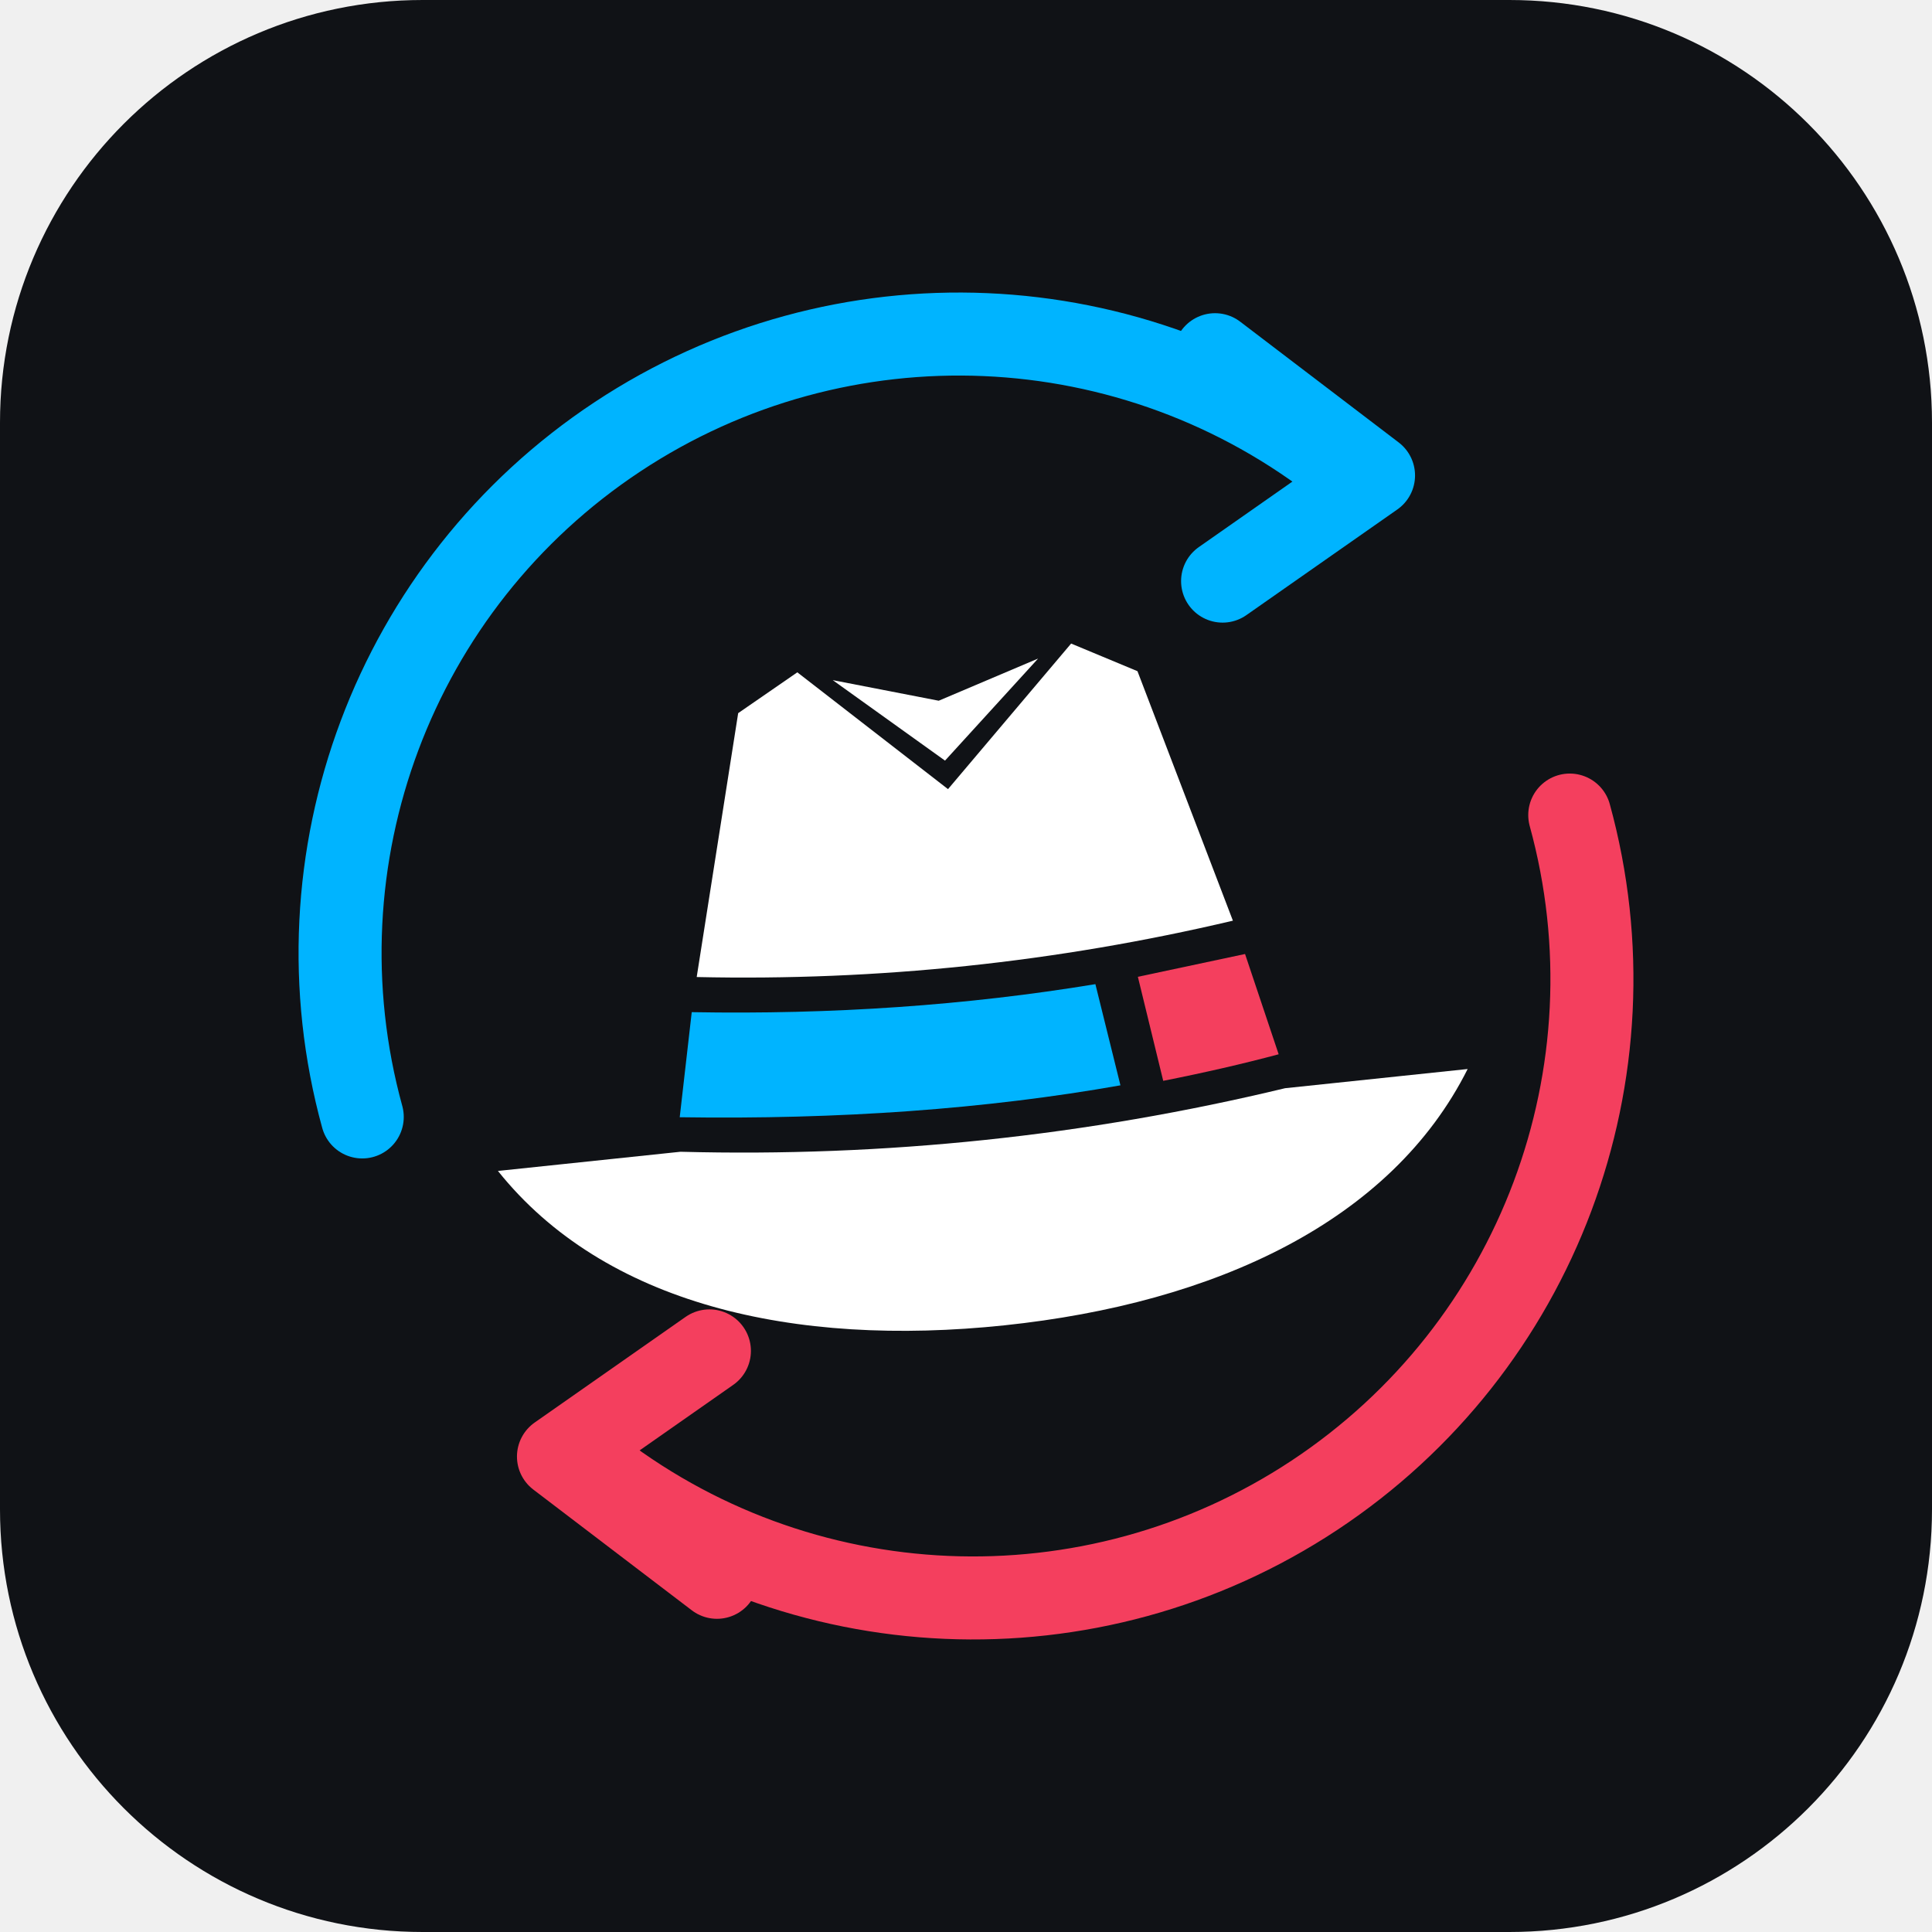
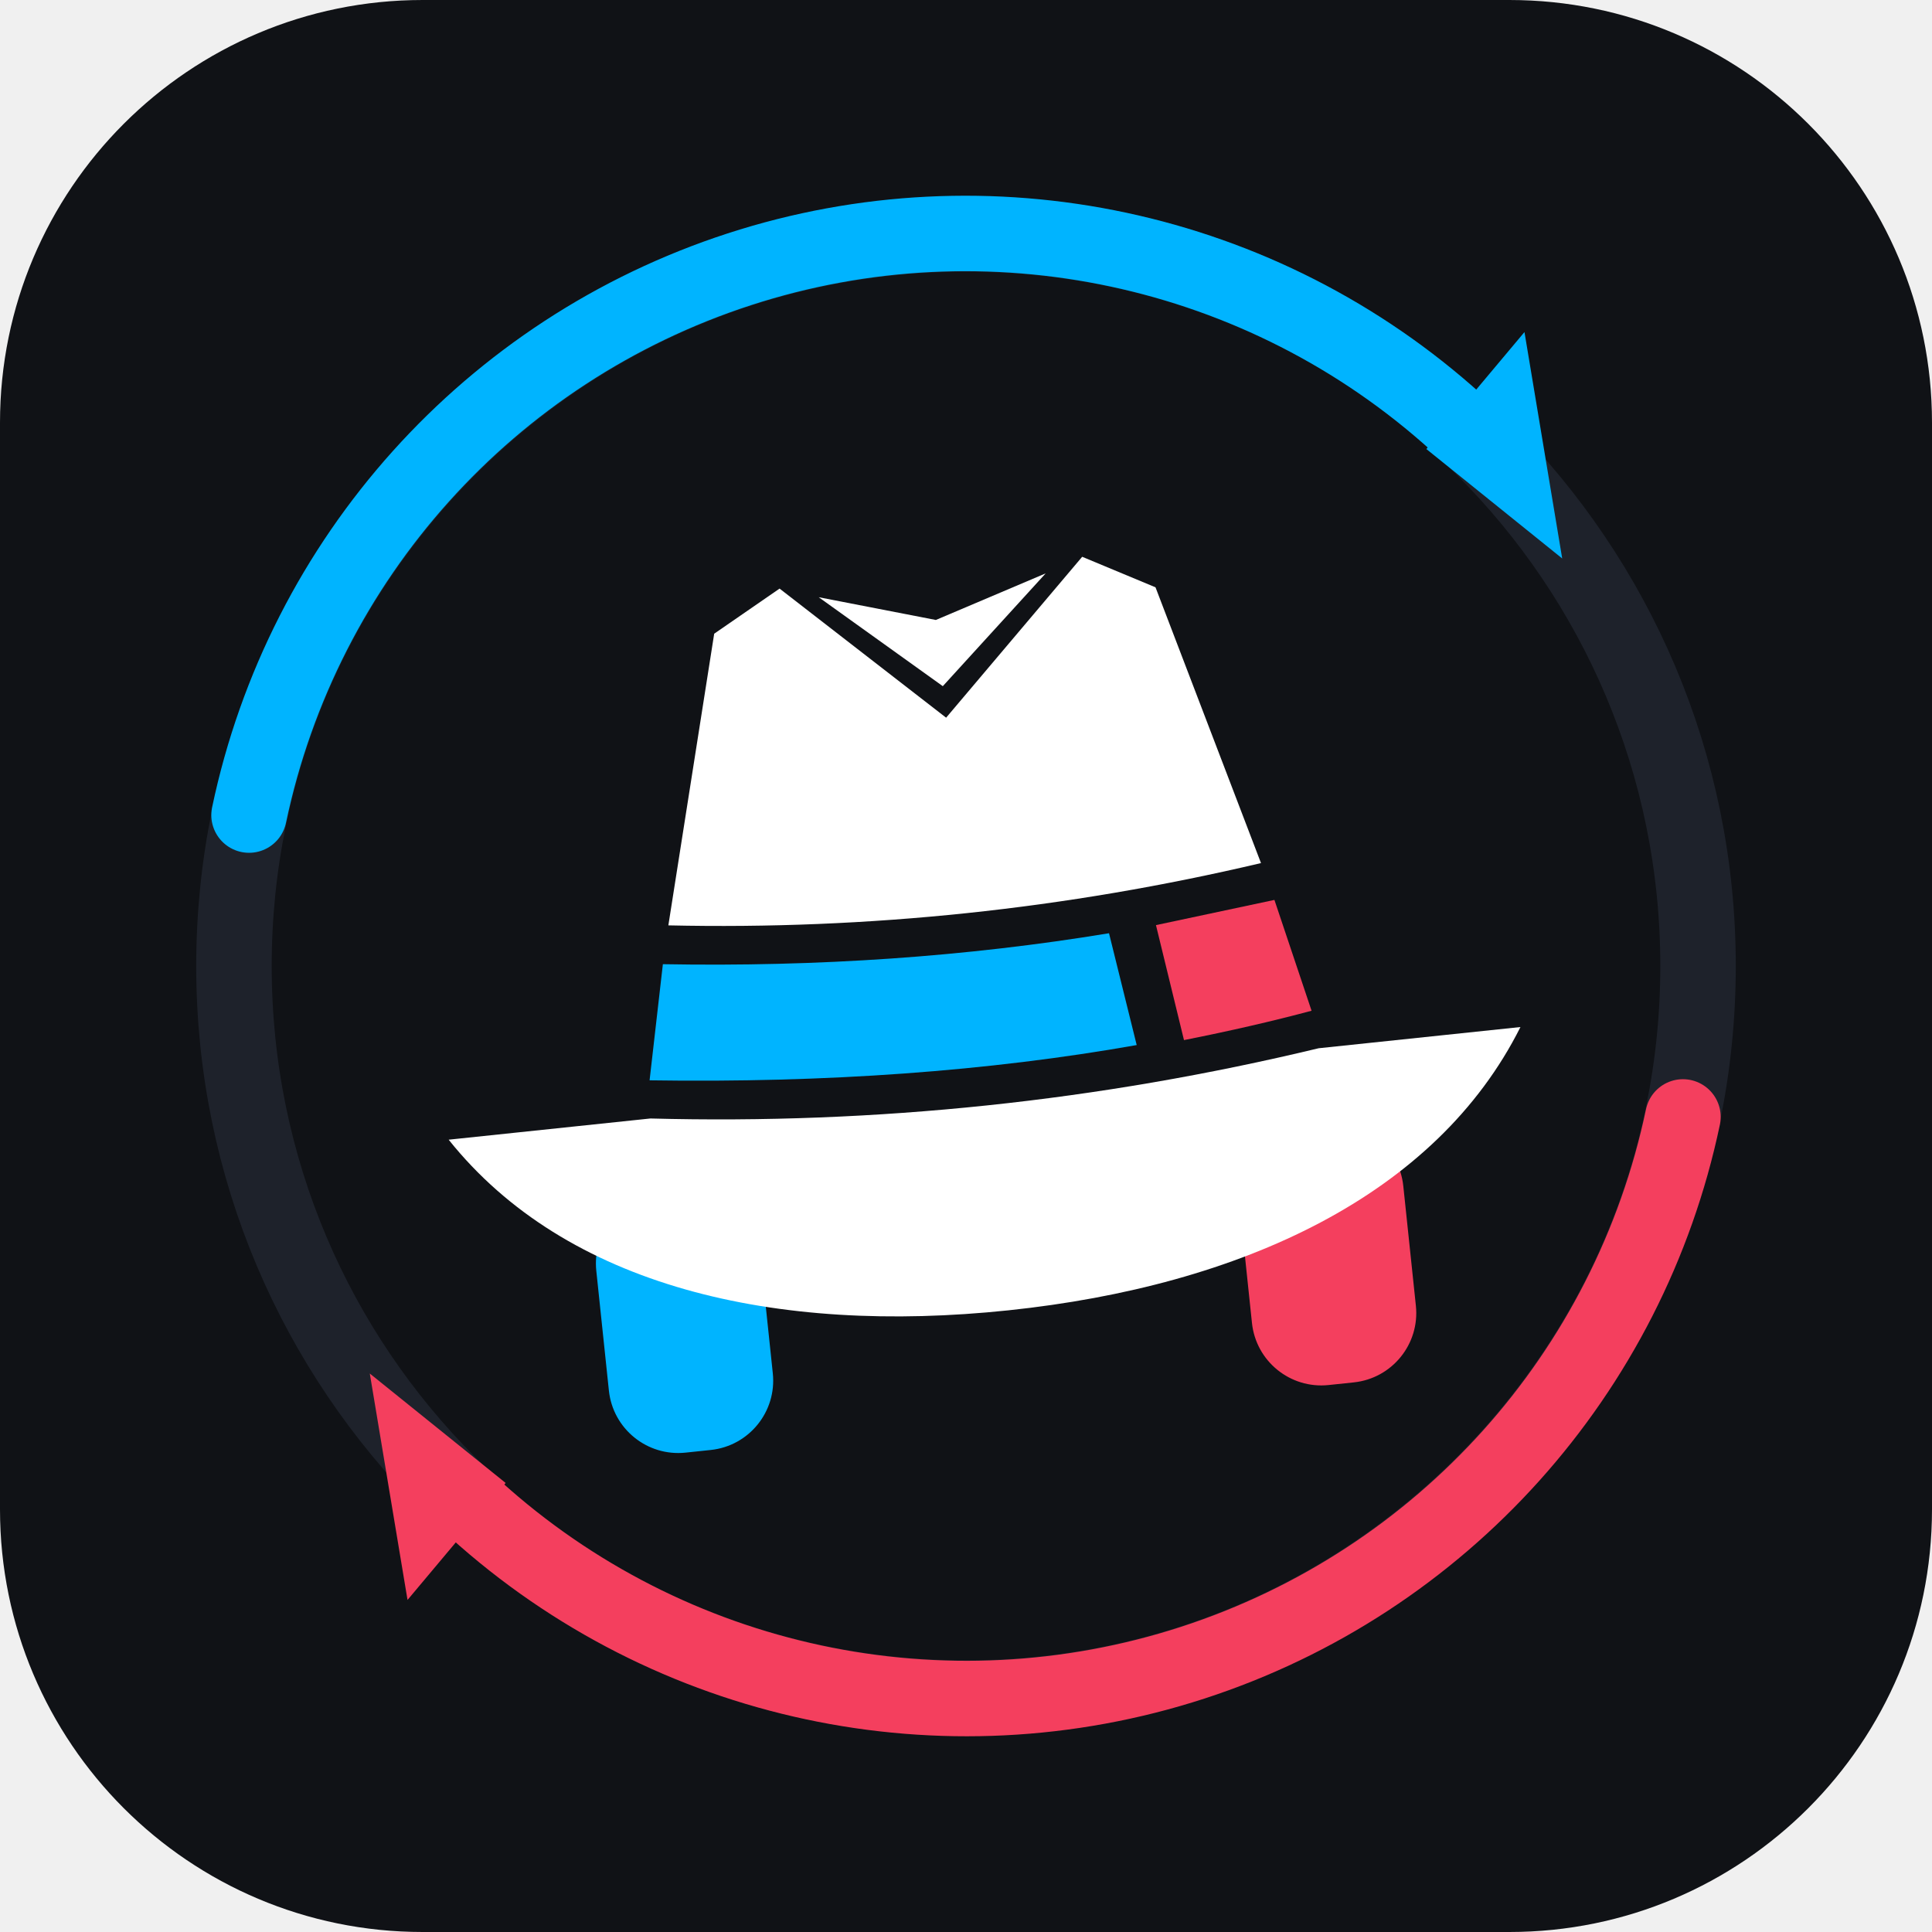
<svg xmlns="http://www.w3.org/2000/svg" viewBox="0 0 512 512" width="512" height="512">
  <rect width="512" height="512" rx="112" fill="#101216" />
-   <g fill="none" stroke-width="22" stroke-linecap="round" stroke-linejoin="round">
-     <path d="M 96 296 A 164 164 0 0 1 356 124" stroke="#00B4FF" />
-     <polyline points="322,94 364,126 324,154" stroke="#00B4FF" />
-     <path d="M 416 216 A 164 164 0 0 1 156 388" stroke="#F43F5E" />
-     <polyline points="190,418 148,386 188,358" stroke="#F43F5E" />
+   <circle cx="256" cy="256" r="194" fill="none" stroke="#1E222B" stroke-width="20" />
+   <g fill="none" stroke-width="20" stroke-linecap="round">
+     <path d="M 66 216 A 194 194 0 0 1 386 112" stroke="#00B4FF" />
+     <path d="M 446 296 A 194 194 0 0 1 126 400" stroke="#F43F5E" />
  </g>
-   <g transform="translate(256, 256) scale(0.76) translate(-256, -258) rotate(-6 256 256)">
+   <path d="M 378 119 L 404 88 L 414 148 Z" fill="#00B4FF" />
+   <path d="M 134 393 L 108 424 L 98 364 Z" fill="#F43F5E" />
+   <g transform="translate(256, 242) scale(0.84) translate(-256, -258) rotate(-6 256 256)">
+     <rect x="128" y="336" width="52" height="82" rx="22" fill="#00B4FF" />
+     <rect x="332" y="336" width="52" height="82" rx="22" fill="#F43F5E" />
    <path d="M 162 252 L 186 162 L 208 150 L 256 196 L 304 150 L 326 162 L 350 252 Q 256 264 162 252 Z" fill="#FFFFFF" />
    <path d="M 220 154 L 256 165 L 292 154 L 256 186 Z" fill="#FFFFFF" />
    <path d="M 159 264 Q 232 273 300 269 L 305 305 Q 234 310 151 300 Z" fill="#00B4FF" />
    <path d="M 315 268 Q 334 266 353 264 L 361 300 Q 342 303 320 305 Z" fill="#F43F5E" />
    <path d="M 86 312 L 150 312 Q 256 326 362 312 L 426 312 C 394 362, 330 384, 256 384 C 182 384, 118 362, 86 312 Z" fill="#FFFFFF" />
  </g>
</svg>
